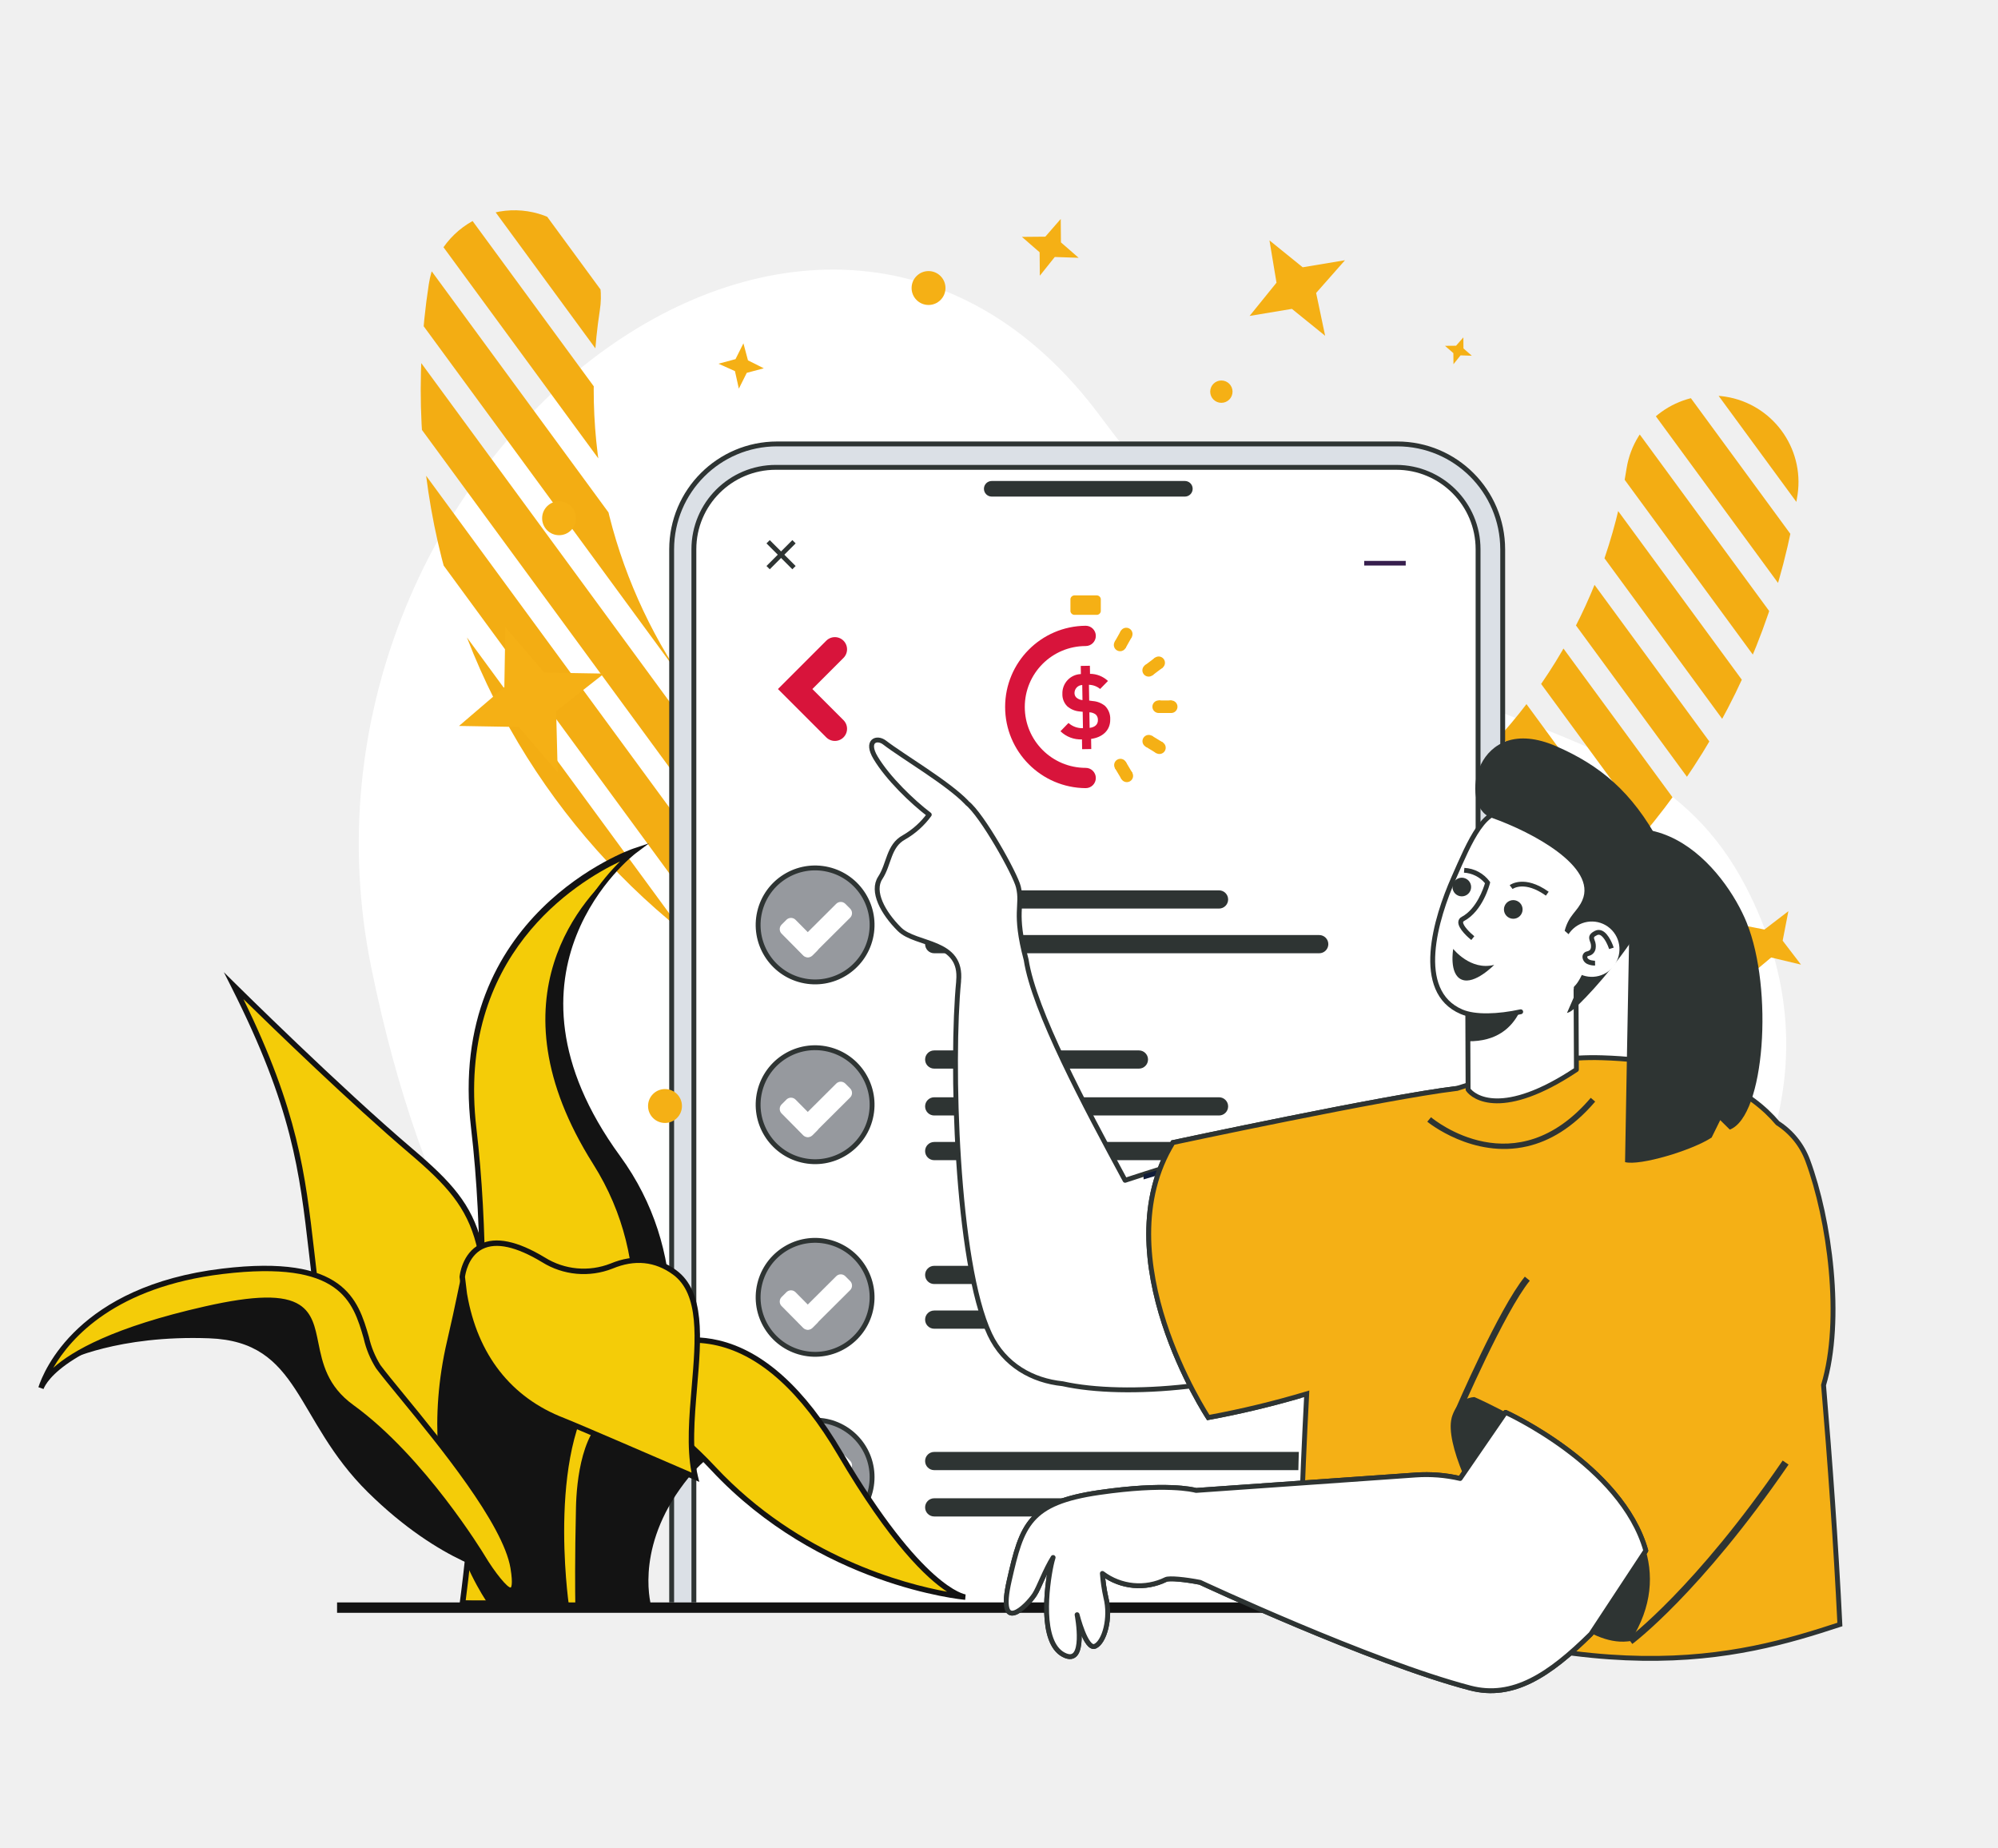
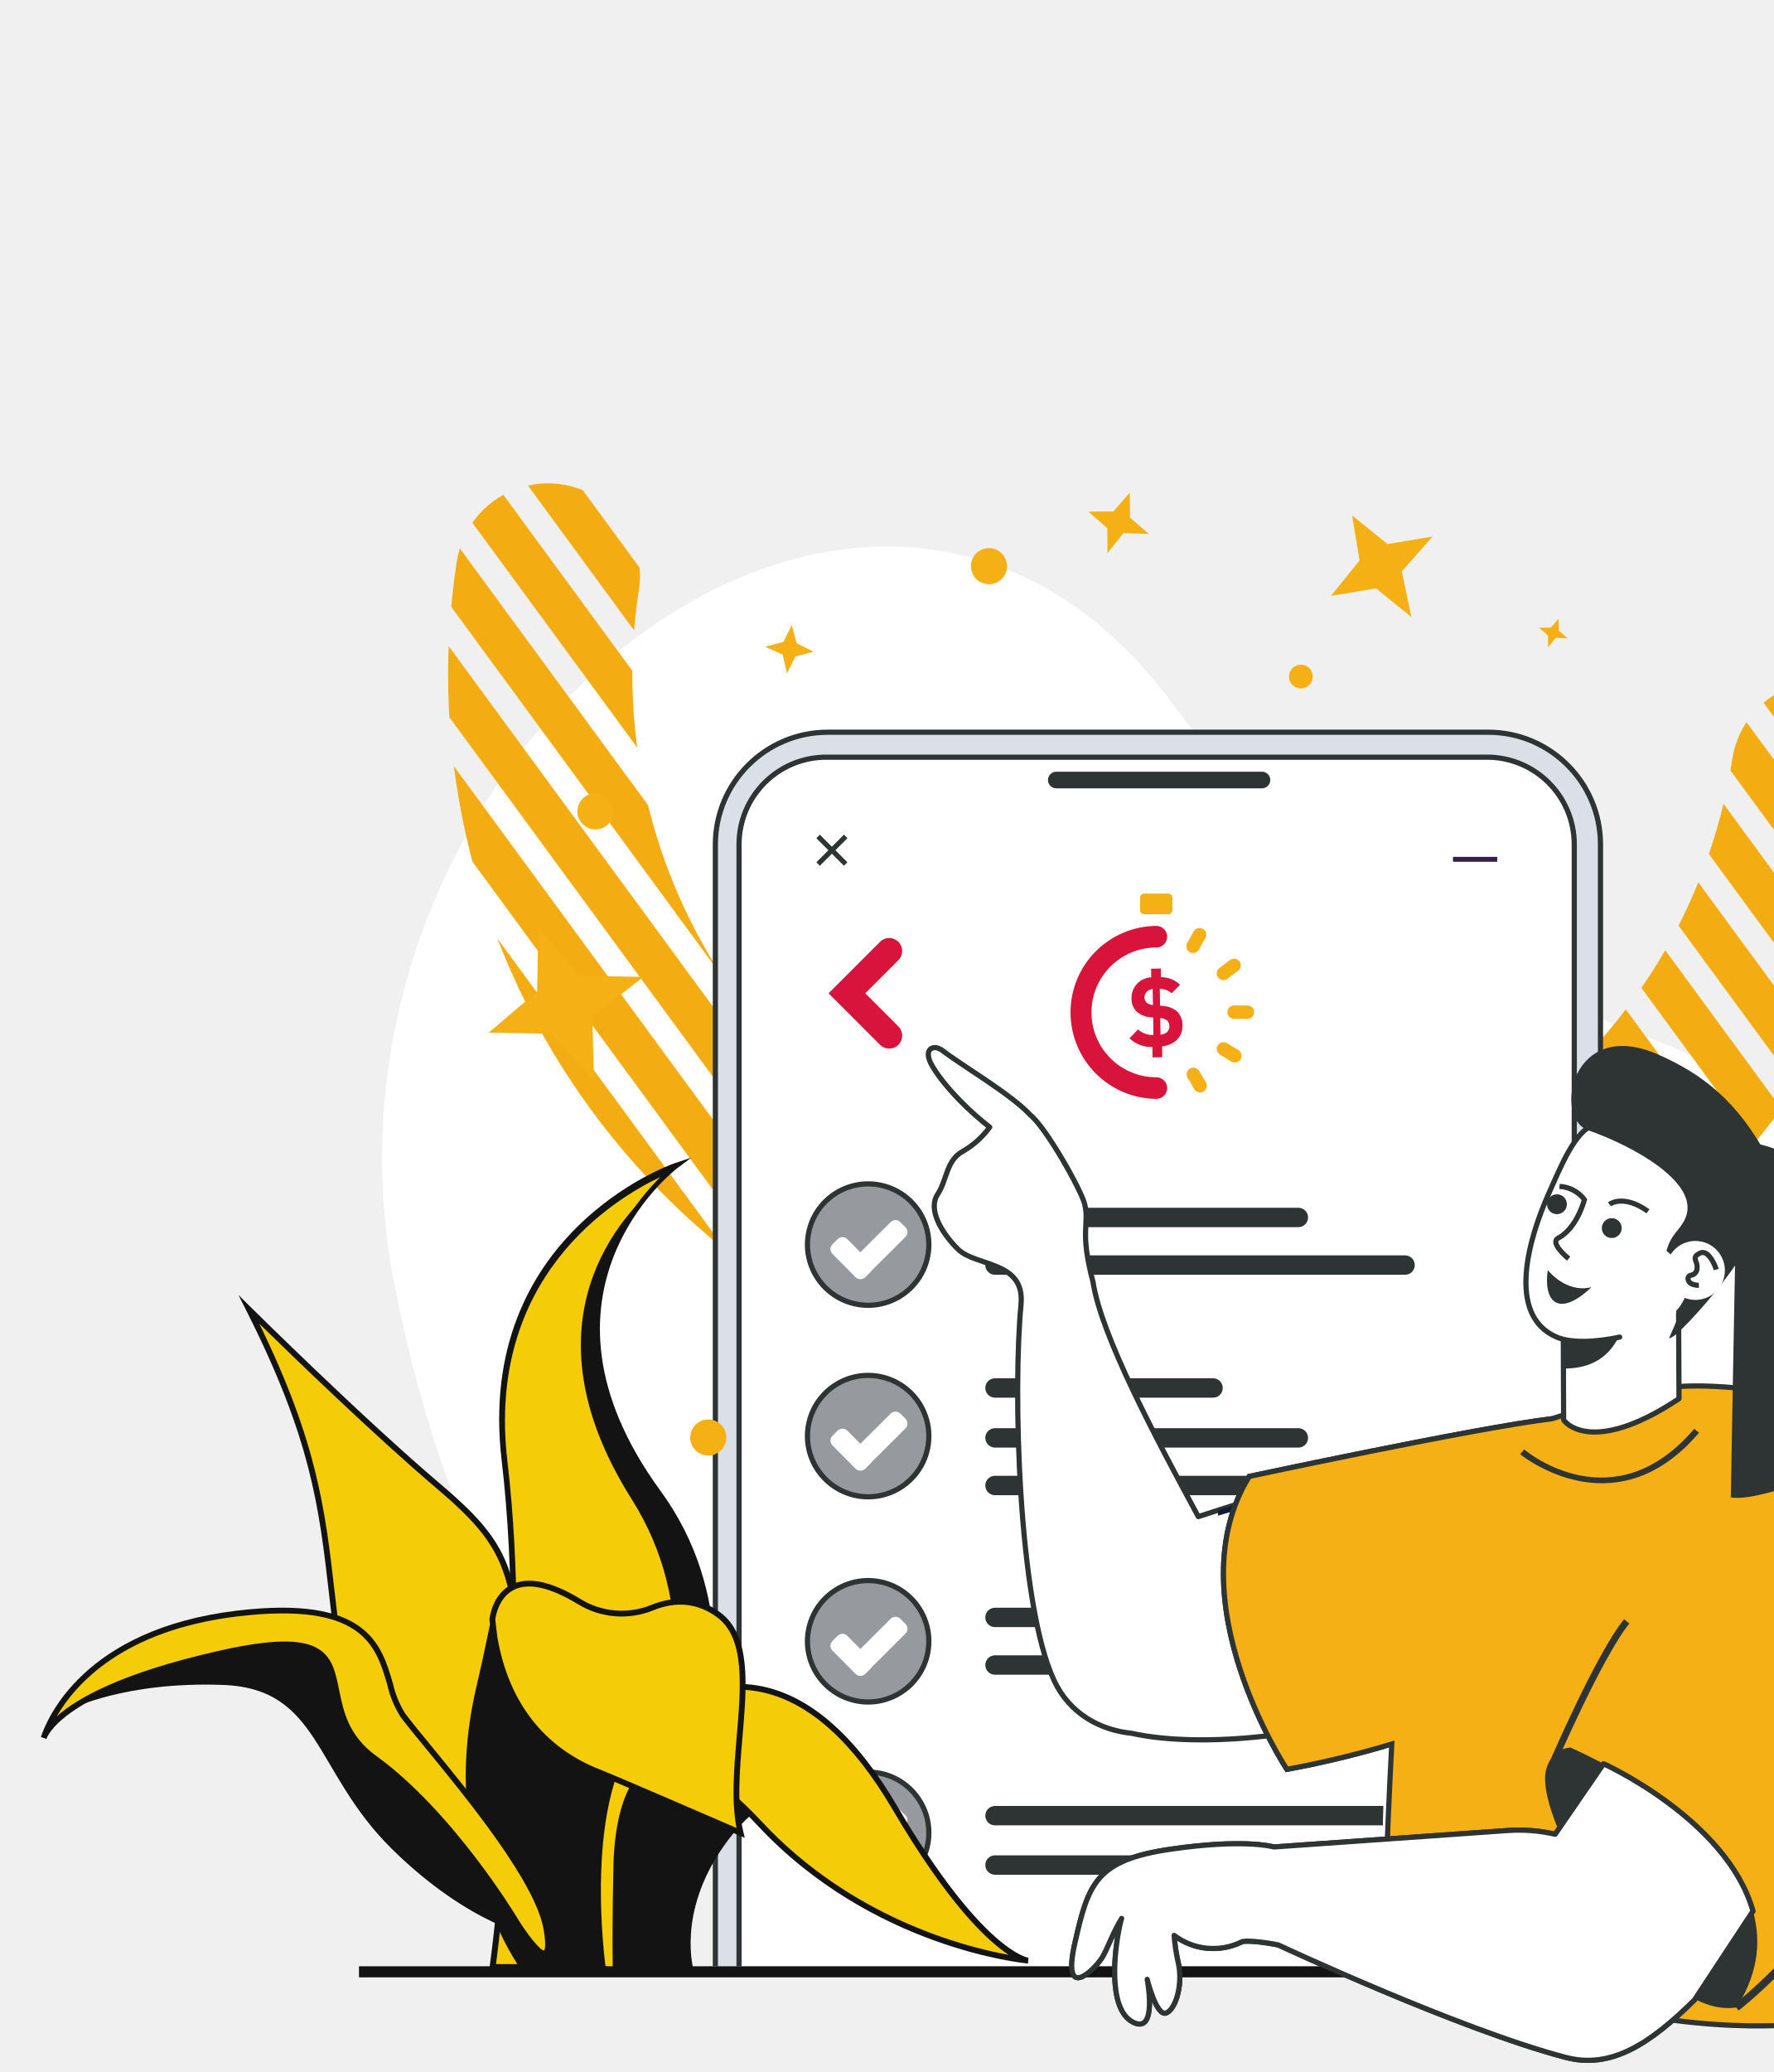
- <svg xmlns="http://www.w3.org/2000/svg" width="410.368" height="379.351" viewBox="0 0 410.368 379.351">
+ <svg xmlns="http://www.w3.org/2000/svg" width="410.368" height="479.351" style="transform:scale(1.2)" viewBox="0 0 410.368 379.351">
  <defs>
    <clipPath id="clip-path">
      <rect id="Rectángulo_423" data-name="Rectángulo 423" width="410.368" height="379.351" transform="translate(0 136)" fill="none" />
    </clipPath>
    <clipPath id="clip-path-2">
      <path id="Trazado_2116" data-name="Trazado 2116" d="M100.075,219.184C88.147,296.691,141.5,369.447,219.005,381.374S369.269,339.95,381.2,262.442a17.765,17.765,0,0,0-35.116-5.4,106.686,106.686,0,0,1-210.89-32.452,17.764,17.764,0,1,0-35.115-5.4" transform="translate(-98.407 -204.119)" fill="none" />
    </clipPath>
    <clipPath id="clip-path-3">
      <path id="Trazado_2145" data-name="Trazado 2145" d="M117.609,247.8,61.34,335.651l56.269,159.632h203.43V247.8Z" transform="translate(-61.34 -247.803)" fill="none" />
    </clipPath>
    <clipPath id="clip-path-4">
      <rect id="Rectángulo_432" data-name="Rectángulo 432" width="14.848" height="11.392" fill="none" />
    </clipPath>
    <clipPath id="clip-path-11">
      <rect id="Rectángulo_437" data-name="Rectángulo 437" width="410.368" height="353.351" transform="translate(0 149)" fill="none" />
    </clipPath>
  </defs>
  <g id="Grupo_709" data-name="Grupo 709" transform="translate(0 -136)">
    <g id="Grupo_534" data-name="Grupo 534">
      <g id="Grupo_533" data-name="Grupo 533" clip-path="url(#clip-path)">
        <path id="Trazado_2115" data-name="Trazado 2115" d="M368.745,344.537c-23.594-45.207-77.713-22.349-132.349-96.256C177.836,169.067,65.516,258.392,86.49,361.293c20.873,102.417,79.1,136.053,168.014,122.29,66.859-10.349,149.3-71.866,114.242-139.046" transform="translate(-10.229 -26.565)" fill="#fff" />
      </g>
    </g>
    <g id="Grupo_536" data-name="Grupo 536" transform="translate(86.412 179.237)">
      <g id="Grupo_535" data-name="Grupo 535" clip-path="url(#clip-path-2)">
        <line id="Línea_245" data-name="Línea 245" x1="207.405" y1="282.844" transform="translate(-83.579 -32.484)" fill="none" stroke="#f3ad13" stroke-miterlimit="10" stroke-width="8" />
        <line id="Línea_246" data-name="Línea 246" x1="207.405" y1="282.844" transform="translate(-73.195 -40.099)" fill="none" stroke="#f3ad13" stroke-miterlimit="10" stroke-width="8" />
        <line id="Línea_247" data-name="Línea 247" x1="207.405" y1="282.844" transform="translate(-62.811 -47.713)" fill="none" stroke="#f3ad13" stroke-miterlimit="10" stroke-width="8" />
        <line id="Línea_248" data-name="Línea 248" x1="207.405" y1="282.844" transform="translate(-52.427 -55.328)" fill="none" stroke="#f3ad13" stroke-miterlimit="10" stroke-width="8" />
        <line id="Línea_249" data-name="Línea 249" x1="207.405" y1="282.844" transform="translate(-42.043 -62.942)" fill="none" stroke="#f3ad13" stroke-miterlimit="10" stroke-width="8" />
        <line id="Línea_250" data-name="Línea 250" x1="207.405" y1="282.844" transform="translate(-31.659 -70.557)" fill="none" stroke="#f3ad13" stroke-miterlimit="10" stroke-width="8" />
        <line id="Línea_251" data-name="Línea 251" x1="207.405" y1="282.844" transform="translate(-21.274 -78.171)" fill="none" stroke="#f3ad13" stroke-miterlimit="10" stroke-width="8" />
        <line id="Línea_252" data-name="Línea 252" x1="207.405" y1="282.844" transform="translate(-10.89 -85.786)" fill="none" stroke="#f3ad13" stroke-miterlimit="10" stroke-width="8" />
        <line id="Línea_253" data-name="Línea 253" x1="207.405" y1="282.844" transform="translate(-0.506 -93.4)" fill="none" stroke="#f3ad13" stroke-miterlimit="10" stroke-width="8" />
        <line id="Línea_254" data-name="Línea 254" x1="207.405" y1="282.844" transform="translate(9.878 -101.015)" fill="none" stroke="#f3ad13" stroke-miterlimit="10" stroke-width="8" />
        <line id="Línea_255" data-name="Línea 255" x1="207.405" y1="282.844" transform="translate(20.262 -108.629)" fill="none" stroke="#f3ad13" stroke-miterlimit="10" stroke-width="8" />
        <line id="Línea_256" data-name="Línea 256" x1="207.405" y1="282.844" transform="translate(30.646 -116.244)" fill="none" stroke="#f3ad13" stroke-miterlimit="10" stroke-width="8" />
        <line id="Línea_257" data-name="Línea 257" x1="207.405" y1="282.844" transform="translate(41.03 -123.858)" fill="none" stroke="#f3ad13" stroke-miterlimit="10" stroke-width="8" />
        <line id="Línea_258" data-name="Línea 258" x1="207.405" y1="282.844" transform="translate(51.415 -131.473)" fill="none" stroke="#f3ad13" stroke-miterlimit="10" stroke-width="8" />
        <line id="Línea_259" data-name="Línea 259" x1="207.405" y1="282.844" transform="translate(61.799 -139.087)" fill="none" stroke="#f3ad13" stroke-miterlimit="10" stroke-width="8" />
        <line id="Línea_260" data-name="Línea 260" x1="207.405" y1="282.844" transform="translate(72.183 -146.702)" fill="none" stroke="#f3ad13" stroke-miterlimit="10" stroke-width="8" />
        <line id="Línea_261" data-name="Línea 261" x1="207.405" y1="282.844" transform="translate(82.567 -154.316)" fill="none" stroke="#f3ad13" stroke-miterlimit="10" stroke-width="8" />
        <line id="Línea_262" data-name="Línea 262" x1="207.405" y1="282.844" transform="translate(92.951 -161.931)" fill="none" stroke="#f3ad13" stroke-miterlimit="10" stroke-width="8" />
        <line id="Línea_263" data-name="Línea 263" x1="207.405" y1="282.844" transform="translate(103.335 -169.545)" fill="none" stroke="#f3ad13" stroke-miterlimit="10" stroke-width="8" />
        <line id="Línea_264" data-name="Línea 264" x1="207.405" y1="282.844" transform="translate(113.72 -177.16)" fill="none" stroke="#f3ad13" stroke-miterlimit="10" stroke-width="8" />
      </g>
    </g>
    <g id="Grupo_538" data-name="Grupo 538" transform="translate(53.863 217.596)">
      <g id="Grupo_537" data-name="Grupo 537" clip-path="url(#clip-path-3)">
        <path id="Trazado_2117" data-name="Trazado 2117" d="M327.788,280.337V564.808a21.667,21.667,0,0,1-21.639,21.639H249.242V586.4h-71.8a21.663,21.663,0,0,1-20.341-21.6V280.337A21.667,21.667,0,0,1,178.738,258.7H306.149a21.66,21.66,0,0,1,21.639,21.639" transform="translate(-73.013 -249.131)" fill="#dbe0e6" />
        <path id="Trazado_2118" data-name="Trazado 2118" d="M327.788,280.337V564.808a21.667,21.667,0,0,1-21.639,21.639H249.242V586.4h-71.8a21.663,21.663,0,0,1-20.341-21.6V280.337A21.667,21.667,0,0,1,178.738,258.7H306.149A21.66,21.66,0,0,1,327.788,280.337Z" transform="translate(-73.013 -249.131)" fill="none" stroke="#2e3433" stroke-miterlimit="10" stroke-width="1" />
        <path id="Trazado_2119" data-name="Trazado 2119" d="M323.364,281v284.48A16.827,16.827,0,0,1,306.532,582.3H179.123A16.824,16.824,0,0,1,162.3,565.479V281a16.823,16.823,0,0,1,16.823-16.823h127.41A16.826,16.826,0,0,1,323.364,281" transform="translate(-73.647 -249.799)" fill="#fff" />
        <path id="Trazado_2120" data-name="Trazado 2120" d="M323.364,281v284.48A16.827,16.827,0,0,1,306.532,582.3H179.123A16.824,16.824,0,0,1,162.3,565.479V281a16.823,16.823,0,0,1,16.823-16.823h127.41A16.826,16.826,0,0,1,323.364,281Z" transform="translate(-73.647 -249.799)" fill="none" stroke="#2e3433" stroke-miterlimit="10" stroke-width="1" />
        <path id="Trazado_2121" data-name="Trazado 2121" d="M271.412,267.368H231.747a1.6,1.6,0,0,0,0,3.205h39.666a1.6,1.6,0,1,0,0-3.205" transform="translate(-81.917 -250.188)" fill="#2e3433" />
        <rect id="Rectángulo_424" data-name="Rectángulo 424" width="7.517" height="0.952" transform="matrix(0.707, -0.708, 0.708, 0.707, 103.564, 34.641)" fill="#2e3433" />
        <rect id="Rectángulo_425" data-name="Rectángulo 425" width="0.952" height="7.517" transform="translate(103.563 29.997) rotate(-45)" fill="#2e3433" />
        <rect id="Rectángulo_426" data-name="Rectángulo 426" width="8.526" height="0.952" transform="translate(226.333 33.596)" fill="#361e4d" />
        <path id="Trazado_2122" data-name="Trazado 2122" d="M254.337,325.6l.033,2.082-1.877.03-.033-2.007a5.957,5.957,0,0,1-4.414-1.676l1.646-1.7a4.236,4.236,0,0,0,2.973,1.068l-.054-3.364-.6-.065a4.436,4.436,0,0,1-2.583-1.074,3.451,3.451,0,0,1-.99-2.568,3.938,3.938,0,0,1,3.8-4.039l-.027-1.674,1.877-.03.027,1.654a5.433,5.433,0,0,1,3.686,1.465l-1.61,1.644a3.712,3.712,0,0,0-2.3-.855l.053,3.234.708.1a4.508,4.508,0,0,1,2.545,1,3.665,3.665,0,0,1,1.068,2.772c.036,2.267-1.614,3.689-3.933,4.005m-1.815-11.07a1.648,1.648,0,0,0-1.59,1.661,1.277,1.277,0,0,0,.406.941,2.19,2.19,0,0,0,1.235.5Zm2.794,6.071a2.254,2.254,0,0,0-1.328-.462l.052,3.2c1.113-.148,1.718-.716,1.7-1.626a1.474,1.474,0,0,0-.427-1.109" transform="translate(-84.099 -255.455)" fill="#d8143b" />
        <path id="Trazado_2123" data-name="Trazado 2123" d="M256.614,297.4a.853.853,0,0,1-.941.719h-4.355a.853.853,0,0,1-.942-.719v-2.554a.853.853,0,0,1,.942-.719h4.355a.853.853,0,0,1,.941.719Z" transform="translate(-84.383 -253.45)" fill="#f5b015" />
        <path id="Trazado_2124" data-name="Trazado 2124" d="M251.628,330.409a12.509,12.509,0,0,1,0-25.018,2.083,2.083,0,1,0,0-4.166,16.675,16.675,0,0,0,0,33.349,2.083,2.083,0,1,0,0-4.166" transform="translate(-82.503 -254.315)" fill="#d8143b" />
        <rect id="Rectángulo_427" data-name="Rectángulo 427" width="2.676" height="2.577" transform="translate(184.092 62.249)" fill="#f5b015" />
        <path id="Trazado_2125" data-name="Trazado 2125" d="M269.546,319.98a1.289,1.289,0,1,0,1.288-1.287,1.288,1.288,0,0,0-1.288,1.287" transform="translate(-86.72 -256.444)" fill="#f5b015" />
        <path id="Trazado_2126" data-name="Trazado 2126" d="M272.48,319.98a1.289,1.289,0,1,0,1.288-1.287,1.288,1.288,0,0,0-1.288,1.287" transform="translate(-87.078 -256.444)" fill="#f5b015" />
        <rect id="Rectángulo_428" data-name="Rectángulo 428" width="2.676" height="2.577" transform="translate(181.265 55.046) rotate(-36.956)" fill="#f5b015" />
        <path id="Trazado_2127" data-name="Trazado 2127" d="M267.461,312.243a1.289,1.289,0,1,0,.255-1.8,1.288,1.288,0,0,0-.255,1.8" transform="translate(-86.434 -255.407)" fill="#f5b015" />
        <path id="Trazado_2128" data-name="Trazado 2128" d="M269.806,310.478a1.289,1.289,0,1,0,.255-1.8,1.288,1.288,0,0,0-.255,1.8" transform="translate(-86.72 -255.191)" fill="#f5b015" />
        <rect id="Rectángulo_429" data-name="Rectángulo 429" width="2.675" height="2.577" transform="translate(175.063 50.241) rotate(-60.616)" fill="#f5b015" />
        <path id="Trazado_2129" data-name="Trazado 2129" d="M261.184,306.66a1.288,1.288,0,1,0-.491-1.755,1.289,1.289,0,0,0,.491,1.755" transform="translate(-85.621 -254.684)" fill="#f5b015" />
        <path id="Trazado_2130" data-name="Trazado 2130" d="M262.623,304.1a1.288,1.288,0,1,0-.491-1.755,1.289,1.289,0,0,0,.491,1.755" transform="translate(-85.796 -254.372)" fill="#f5b015" />
        <rect id="Rectángulo_430" data-name="Rectángulo 430" width="2.578" height="2.676" transform="translate(181.384 71.705) rotate(-58.611)" fill="#f5b015" />
        <path id="Trazado_2131" data-name="Trazado 2131" d="M267.413,327.371a1.288,1.288,0,1,0,1.771-.428,1.288,1.288,0,0,0-1.771.428" transform="translate(-86.437 -257.427)" fill="#f5b015" />
        <path id="Trazado_2132" data-name="Trazado 2132" d="M269.918,328.9a1.288,1.288,0,1,0,1.771-.428,1.288,1.288,0,0,0-1.771.428" transform="translate(-86.742 -257.613)" fill="#f5b015" />
        <rect id="Rectángulo_431" data-name="Rectángulo 431" width="2.577" height="2.675" transform="matrix(0.86, -0.511, 0.511, 0.86, 175.14, 76.161)" fill="#f5b015" />
        <path id="Trazado_2133" data-name="Trazado 2133" d="M261.232,332.522a1.289,1.289,0,1,0,1.766.45,1.288,1.288,0,0,0-1.766-.45" transform="translate(-85.63 -258.108)" fill="#f5b015" />
        <path id="Trazado_2134" data-name="Trazado 2134" d="M262.731,335.044a1.289,1.289,0,1,0,1.766.45,1.288,1.288,0,0,0-1.766-.45" transform="translate(-85.813 -258.416)" fill="#f5b015" />
        <path id="Trazado_2135" data-name="Trazado 2135" d="M276.753,366.847h-58.5a1.869,1.869,0,1,1,0-3.739h58.5a1.869,1.869,0,1,1,0,3.739" transform="translate(-80.24 -261.859)" fill="#2e3433" />
        <path id="Trazado_2136" data-name="Trazado 2136" d="M260.3,404.279H218.254a1.869,1.869,0,1,1,0-3.739H260.3a1.869,1.869,0,0,1,0,3.739" transform="translate(-80.24 -266.421)" fill="#2e3433" />
        <path id="Trazado_2137" data-name="Trazado 2137" d="M297.33,377.3H218.254a1.87,1.87,0,1,1,0-3.74H297.33a1.87,1.87,0,0,1,0,3.74" transform="translate(-80.24 -263.133)" fill="#2e3433" />
        <path id="Trazado_2138" data-name="Trazado 2138" d="M260.3,509.02H218.254a1.869,1.869,0,1,1,0-3.739H260.3a1.869,1.869,0,1,1,0,3.739" transform="translate(-80.24 -279.189)" fill="#2e3433" />
        <path id="Trazado_2139" data-name="Trazado 2139" d="M297.33,498.182H218.254a1.87,1.87,0,1,1,0-3.74H297.33a1.87,1.87,0,0,1,0,3.74" transform="translate(-80.24 -277.868)" fill="#2e3433" />
        <path id="Trazado_2140" data-name="Trazado 2140" d="M276.753,415.24h-58.5a1.869,1.869,0,1,1,0-3.739h58.5a1.869,1.869,0,1,1,0,3.739" transform="translate(-80.24 -267.758)" fill="#2e3433" />
        <path id="Trazado_2141" data-name="Trazado 2141" d="M297.33,425.693H218.254a1.87,1.87,0,1,1,0-3.74H297.33a1.87,1.87,0,0,1,0,3.74" transform="translate(-80.24 -269.032)" fill="#2e3433" />
        <path id="Trazado_2142" data-name="Trazado 2142" d="M276.753,454.658h-58.5a1.869,1.869,0,1,1,0-3.739h58.5a1.869,1.869,0,1,1,0,3.739" transform="translate(-80.24 -272.563)" fill="#2e3433" />
        <path id="Trazado_2143" data-name="Trazado 2143" d="M297.33,465.111H218.254a1.87,1.87,0,1,1,0-3.74H297.33a1.87,1.87,0,0,1,0,3.74" transform="translate(-80.24 -273.837)" fill="#2e3433" />
        <path id="Trazado_2144" data-name="Trazado 2144" d="M200.733,369.567a11.7,11.7,0,1,1-11.7-11.7,11.7,11.7,0,0,1,11.7,11.7" transform="translate(-75.479 -261.219)" fill="#96999e" />
        <circle id="Elipse_35" data-name="Elipse 35" cx="11.702" cy="11.702" r="11.702" transform="translate(99.474 117.048) rotate(-76.717)" fill="none" stroke="#2e3433" stroke-linecap="round" stroke-linejoin="round" stroke-width="1" />
      </g>
    </g>
    <g id="Grupo_540" data-name="Grupo 540" transform="translate(160.148 321.22)">
      <g id="Grupo_539" data-name="Grupo 539" clip-path="url(#clip-path-4)">
        <path id="Trazado_2146" data-name="Trazado 2146" d="M190.086,374.434a1.32,1.32,0,0,1,0,1.834l-1.023,1.023a1.32,1.32,0,0,1-1.834,0l-4.478-4.517a1.319,1.319,0,0,1,0-1.833l1.023-1.022a1.319,1.319,0,0,1,1.833,0Z" transform="translate(-182.38 -366.267)" fill="#fff" />
        <path id="Trazado_2147" data-name="Trazado 2147" d="M194.486,366.183a1.32,1.32,0,0,1,1.834,0l1.023,1.023a1.321,1.321,0,0,1,0,1.834l-7.759,7.723a1.322,1.322,0,0,1-1.834,0l-1.022-1.023a1.32,1.32,0,0,1,0-1.834Z" transform="translate(-182.865 -365.812)" fill="#fff" />
      </g>
    </g>
    <g id="Grupo_542" data-name="Grupo 542" transform="translate(53.863 217.596)">
      <g id="Grupo_541" data-name="Grupo 541" clip-path="url(#clip-path-3)">
        <path id="Trazado_2148" data-name="Trazado 2148" d="M200.733,411.613a11.7,11.7,0,1,1-11.7-11.7,11.7,11.7,0,0,1,11.7,11.7" transform="translate(-75.479 -266.345)" fill="#96999e" />
        <circle id="Elipse_36" data-name="Elipse 36" cx="11.702" cy="11.702" r="11.702" transform="translate(99.474 153.969) rotate(-76.717)" fill="none" stroke="#2e3433" stroke-linecap="round" stroke-linejoin="round" stroke-width="1" />
      </g>
    </g>
    <g id="Grupo_544" data-name="Grupo 544" transform="translate(160.148 358.141)">
      <g id="Grupo_543" data-name="Grupo 543" clip-path="url(#clip-path-4)">
        <path id="Trazado_2150" data-name="Trazado 2150" d="M190.086,416.48a1.32,1.32,0,0,1,0,1.834l-1.023,1.023a1.32,1.32,0,0,1-1.834,0l-4.478-4.517a1.319,1.319,0,0,1,0-1.833l1.023-1.022a1.319,1.319,0,0,1,1.833,0Z" transform="translate(-182.38 -408.314)" fill="#fff" />
        <path id="Trazado_2151" data-name="Trazado 2151" d="M194.486,408.229a1.32,1.32,0,0,1,1.834,0l1.023,1.023a1.321,1.321,0,0,1,0,1.834l-7.759,7.723a1.322,1.322,0,0,1-1.834,0l-1.022-1.023a1.32,1.32,0,0,1,0-1.834Z" transform="translate(-182.865 -407.859)" fill="#fff" />
      </g>
    </g>
    <g id="Grupo_546" data-name="Grupo 546" transform="translate(53.863 217.596)">
      <g id="Grupo_545" data-name="Grupo 545" clip-path="url(#clip-path-3)">
        <path id="Trazado_2152" data-name="Trazado 2152" d="M200.733,456.662a11.7,11.7,0,1,1-11.7-11.7,11.7,11.7,0,0,1,11.7,11.7" transform="translate(-75.479 -271.836)" fill="#96999e" />
        <circle id="Elipse_37" data-name="Elipse 37" cx="11.702" cy="11.702" r="11.702" transform="translate(99.474 193.527) rotate(-76.717)" fill="none" stroke="#2e3433" stroke-linecap="round" stroke-linejoin="round" stroke-width="1" />
      </g>
    </g>
    <g id="Grupo_548" data-name="Grupo 548" transform="translate(160.148 397.698)">
      <g id="Grupo_547" data-name="Grupo 547" clip-path="url(#clip-path-4)">
        <path id="Trazado_2154" data-name="Trazado 2154" d="M190.086,461.53a1.32,1.32,0,0,1,0,1.834l-1.023,1.023a1.32,1.32,0,0,1-1.834,0l-4.478-4.517a1.319,1.319,0,0,1,0-1.833l1.023-1.022a1.319,1.319,0,0,1,1.833,0Z" transform="translate(-182.38 -453.362)" fill="#fff" />
        <path id="Trazado_2155" data-name="Trazado 2155" d="M194.486,453.279a1.321,1.321,0,0,1,1.834,0l1.023,1.023a1.321,1.321,0,0,1,0,1.834l-7.759,7.723a1.321,1.321,0,0,1-1.834,0l-1.022-1.023a1.32,1.32,0,0,1,0-1.834Z" transform="translate(-182.865 -452.907)" fill="#fff" />
      </g>
    </g>
    <g id="Grupo_550" data-name="Grupo 550" transform="translate(53.863 217.596)">
      <g id="Grupo_549" data-name="Grupo 549" clip-path="url(#clip-path-3)">
        <path id="Trazado_2156" data-name="Trazado 2156" d="M200.733,498.709a11.7,11.7,0,1,1-11.7-11.7,11.7,11.7,0,0,1,11.7,11.7" transform="translate(-75.479 -276.962)" fill="#96999e" />
        <circle id="Elipse_38" data-name="Elipse 38" cx="11.702" cy="11.702" r="11.702" transform="translate(101.85 210.045)" fill="none" stroke="#2e3433" stroke-linecap="round" stroke-linejoin="round" stroke-width="1" />
      </g>
    </g>
    <g id="Grupo_552" data-name="Grupo 552" transform="translate(160.148 434.62)">
      <g id="Grupo_551" data-name="Grupo 551" clip-path="url(#clip-path-4)">
        <path id="Trazado_2158" data-name="Trazado 2158" d="M190.086,503.576a1.32,1.32,0,0,1,0,1.834l-1.023,1.023a1.32,1.32,0,0,1-1.834,0l-4.478-4.517a1.319,1.319,0,0,1,0-1.833l1.023-1.022a1.319,1.319,0,0,1,1.833,0Z" transform="translate(-182.38 -495.409)" fill="#fff" />
        <path id="Trazado_2159" data-name="Trazado 2159" d="M194.486,495.325a1.32,1.32,0,0,1,1.834,0l1.023,1.023a1.321,1.321,0,0,1,0,1.834l-7.759,7.723a1.322,1.322,0,0,1-1.834,0l-1.022-1.023a1.32,1.32,0,0,1,0-1.834Z" transform="translate(-182.865 -494.954)" fill="#fff" />
      </g>
    </g>
    <g id="Grupo_554" data-name="Grupo 554">
      <g id="Grupo_553" data-name="Grupo 553" clip-path="url(#clip-path-11)">
        <path id="Trazado_2160" data-name="Trazado 2160" d="M133.768,275.6a3.481,3.481,0,1,1-3.482-3.481,3.482,3.482,0,0,1,3.482,3.481" transform="translate(-15.458 -33.171)" fill="#f5b015" />
        <path id="Trazado_2161" data-name="Trazado 2161" d="M105.893,477.476A3.481,3.481,0,1,1,102.411,474a3.482,3.482,0,0,1,3.482,3.481" transform="translate(-12.06 -57.78)" fill="#f5b015" />
        <path id="Trazado_2162" data-name="Trazado 2162" d="M158.542,413.059a3.481,3.481,0,1,1-3.481-3.481,3.481,3.481,0,0,1,3.481,3.481" transform="translate(-18.477 -49.927)" fill="#f5b015" />
        <path id="Trazado_2163" data-name="Trazado 2163" d="M220.184,221.758a3.48,3.48,0,1,1-3.481-3.481,3.481,3.481,0,0,1,3.481,3.481" transform="translate(-25.992 -26.608)" fill="#f5b015" />
        <path id="Trazado_2164" data-name="Trazado 2164" d="M408.287,409.9a3.48,3.48,0,1,1-3.481-3.481,3.481,3.481,0,0,1,3.481,3.481" transform="translate(-48.921 -49.542)" fill="#f5b015" />
        <path id="Trazado_2165" data-name="Trazado 2165" d="M287.656,246.159a2.293,2.293,0,1,1-2.293-2.293,2.293,2.293,0,0,1,2.293,2.293" transform="translate(-34.506 -29.727)" fill="#f5b015" />
        <path id="Trazado_2166" data-name="Trazado 2166" d="M127.635,331.361l-7.978-9.309-12.293-.209,9.31-7.978.208-12.293,7.978,9.31,12.293.209-9.836,7.723Z" transform="translate(-13.088 -36.761)" fill="#f5b015" />
        <path id="Trazado_2167" data-name="Trazado 2167" d="M307.8,230.688l-6.826-5.523-8.687,1.446,5.523-6.826-1.446-8.686,6.826,5.523,8.686-1.446-5.927,6.716Z" transform="translate(-35.63 -25.733)" fill="#f5b015" />
        <path id="Trazado_2168" data-name="Trazado 2168" d="M242.708,217.741l-.044-4.807-3.635-3.166,4.807-.044L247,206.09l.043,4.807,3.635,3.166-4.9-.166Z" transform="translate(-29.137 -25.122)" fill="#f5b015" />
        <path id="Trazado_2169" data-name="Trazado 2169" d="M339.728,239.29l-.02-2.271-1.718-1.5,2.27-.02,1.5-1.718.02,2.272,1.717,1.5-2.316-.079Z" transform="translate(-41.201 -28.498)" fill="#f5b015" />
        <path id="Trazado_2170" data-name="Trazado 2170" d="M408.4,381.542l1.175-6.059-3.764-4.913,6.059,1.175,4.913-3.764-1.175,6.058,3.764,4.914-6.124-1.463Z" transform="translate(-49.468 -44.857)" fill="#f5b015" />
        <path id="Trazado_2171" data-name="Trazado 2171" d="M168.051,239.357l3.5-.936,1.625-3.248.936,3.5,3.248,1.625-3.5.937-1.625,3.247-.8-3.606Z" transform="translate(-20.485 -28.667)" fill="#f5b015" />
        <path id="Trazado_2172" data-name="Trazado 2172" d="M194.147,323.049l-8.158-8.158,8.158-8.159" transform="translate(-22.672 -37.39)" fill="none" stroke="#d8143b" stroke-linecap="round" stroke-miterlimit="10" stroke-width="5" />
        <path id="Trazado_2173" data-name="Trazado 2173" d="M280.427,410.8s-13.894,4.071-24.493,7.567c-8.277-15.314-18.723-34.883-20.32-45.292-2.619-9.88-.646-11-1.593-14.951-.636-2.651-7.454-14.84-10.551-17.24a.585.585,0,0,0-.086-.116c-3.865-4.028-13.146-9.447-16.831-12.284-1.621-1.25-3.947-.375-1.866,3.108,2.511,4.2,7.531,9.033,11.027,11.686a16.758,16.758,0,0,1-5.191,4.657c-3.215,1.742-3.032,5.52-4.868,8.305s.511,7.164,3.929,10.564,12.994,2.211,12.152,10.651l.013,0c-1.592,16.224-.563,57.834,6.406,72.576,2.977,6.3,8.756,9.476,14.947,10.11,12.982,2.89,36.9.916,55.543-7.072,20.267-8.683,8.035-48.191-18.218-42.266" transform="translate(-24.851 -39.976)" fill="#fff" />
        <path id="Trazado_2174" data-name="Trazado 2174" d="M280.427,410.8s-13.894,4.071-24.493,7.567c-8.277-15.314-18.723-34.883-20.32-45.292-2.619-9.88-.646-11-1.593-14.951-.636-2.651-7.454-14.84-10.551-17.24a.585.585,0,0,0-.086-.116c-3.865-4.028-13.146-9.447-16.831-12.284-1.621-1.25-3.947-.375-1.866,3.108,2.511,4.2,7.531,9.033,11.027,11.686a16.758,16.758,0,0,1-5.191,4.657c-3.215,1.742-3.032,5.52-4.868,8.305s.511,7.164,3.929,10.564,12.994,2.211,12.152,10.651l.013,0c-1.592,16.224-.563,57.834,6.406,72.576,2.977,6.3,8.756,9.476,14.947,10.11,12.982,2.89,36.9.916,55.543-7.072C318.912,444.384,306.68,404.875,280.427,410.8Z" transform="translate(-24.851 -39.976)" fill="none" stroke="#2e3433" stroke-linecap="round" stroke-linejoin="round" stroke-width="1" />
        <path id="Trazado_2175" data-name="Trazado 2175" d="M267.483,429.713l20.923-6.123-.3-1.027-20.629,6.107Z" transform="translate(-32.605 -51.51)" fill="#101c3a" />
        <path id="Trazado_2176" data-name="Trazado 2176" d="M358.813,421.94c3.145,6.438,4.464,15.15-8.53,26.755s-44.012,23.718-69.366,28.289c0,0-21.731-32.907-7.258-56.469,0,0,43.761-9.361,58.132-11.09s23.554,5.413,27.022,12.515" transform="translate(-32.753 -49.877)" fill="#f5b015" />
        <path id="Trazado_2177" data-name="Trazado 2177" d="M358.813,421.94c3.145,6.438,4.464,15.15-8.53,26.755s-44.012,23.718-69.366,28.289c0,0-21.731-32.907-7.258-56.469,0,0,43.761-9.361,58.132-11.09S355.345,414.839,358.813,421.94Z" transform="translate(-32.753 -49.877)" fill="none" stroke="#2e3433" stroke-miterlimit="10" stroke-width="1" />
        <path id="Trazado_2178" data-name="Trazado 2178" d="M304.668,519.43c-.005-.4-.526-39.646,2.357-58.059l-1.156-.182c-2.9,18.511-2.375,57.862-2.371,58.258Z" transform="translate(-36.991 -56.218)" fill="#fff" />
        <path id="Trazado_2179" data-name="Trazado 2179" d="M407.291,469.482c4.038-13.456,1.233-34.05-3.255-46.141a15.535,15.535,0,0,0-6.182-7.67c-5.143-6.074-15.372-12.785-36.063-13.419-13.695-.42-23.018,4.219-28.361,5.847-.465.141-.943.3-1.428.459-.071.008-.141.013-.212.022-14.371,1.728-58.132,11.089-58.132,11.089-14.474,23.562,7.258,56.47,7.258,56.47a191.954,191.954,0,0,0,20.221-4.871c-1.031,19.472-1.5,37.149-1.5,37.149,60.78,25.252,89.92,17.14,111.008,10.226-.8-16.365-2.043-33.732-3.358-49.161" transform="translate(-32.753 -49.031)" fill="#f5b015" />
        <path id="Trazado_2180" data-name="Trazado 2180" d="M407.291,469.482c4.038-13.456,1.233-34.05-3.255-46.141a15.535,15.535,0,0,0-6.182-7.67c-5.143-6.074-15.372-12.785-36.063-13.419-13.695-.42-23.018,4.219-28.361,5.847-.465.141-.943.3-1.428.459-.071.008-.141.013-.212.022-14.371,1.728-58.132,11.089-58.132,11.089-14.474,23.562,7.258,56.47,7.258,56.47a191.954,191.954,0,0,0,20.221-4.871c-1.031,19.472-1.5,37.149-1.5,37.149,60.78,25.252,89.92,17.14,111.008,10.226C409.85,502.278,408.605,484.911,407.291,469.482Z" transform="translate(-32.753 -49.031)" fill="none" stroke="#2e3433" stroke-miterlimit="10" stroke-width="1" />
        <path id="Trazado_2181" data-name="Trazado 2181" d="M340.145,481.255l1.211.519c.09-.21,9.115-21.132,14.311-27.491l-1.02-.833c-5.312,6.5-14.129,26.938-14.5,27.805" transform="translate(-41.463 -55.275)" fill="#2e3433" />
        <path id="Trazado_2182" data-name="Trazado 2182" d="M344.185,481.609a4.805,4.805,0,0,0-3.885,2.427,7.606,7.606,0,0,0-.75,1.717,1.347,1.347,0,0,0-.053.231c-2.428,9.833,20.331,47.36,36.065,45.815.217-.018.433-.036.624-.07l.016-.01a.119.119,0,0,0,.068,0c.019-.037.037-.061.056-.1,17.715-28.267-30.362-49.234-32.142-50.01" transform="translate(-41.363 -58.708)" fill="#2e3433" />
        <path id="Trazado_2183" data-name="Trazado 2183" d="M366.721,513.585c-4.964-17.612-28.8-28.391-28.8-28.391l-9.332,13.579a30.768,30.768,0,0,0-9.131-.723l-45.1,3.171c-.6-.164-6.252-1.553-19.893.427-14.468,2.1-15.893,6.653-18.482,18.064s3.585,5.348,5.184,2.909c.934-1.427,2.174-5.022,3.823-7.629-.14.465-.27.957-.385,1.487-.983,4.557-2.365,15.9,2.51,18.478s2.8-8.212,2.8-8.212,1.808,7.29,3.694,6.468,3.309-5.756,2.208-10.061a33.867,33.867,0,0,1-.71-4.887,12.477,12.477,0,0,0,13.047,1.246c.686-.326,3.9-.025,7.023.589,0,0,35.015,16.34,55.464,21.691,8.77,2.3,16.284-2.66,24.8-11.082Z" transform="translate(-28.69 -59.145)" fill="#fff" />
        <path id="Trazado_2184" data-name="Trazado 2184" d="M366.721,513.585c-4.964-17.612-28.8-28.391-28.8-28.391l-9.332,13.579a30.768,30.768,0,0,0-9.131-.723l-45.1,3.171c-.6-.164-6.252-1.553-19.893.427-14.468,2.1-15.893,6.653-18.482,18.064s3.585,5.348,5.184,2.909c.934-1.427,2.174-5.022,3.823-7.629-.14.465-.27.957-.385,1.487-.983,4.557-2.365,15.9,2.51,18.478s2.8-8.212,2.8-8.212,1.808,7.29,3.694,6.468,3.309-5.756,2.208-10.061a33.867,33.867,0,0,1-.71-4.887,12.477,12.477,0,0,0,13.047,1.246c.686-.326,3.9-.025,7.023.589,0,0,35.015,16.34,55.464,21.691,8.77,2.3,16.284-2.66,24.8-11.082Z" transform="translate(-28.69 -59.145)" fill="none" stroke="#2e3433" stroke-linecap="round" stroke-linejoin="round" stroke-width="1" />
        <path id="Trazado_2185" data-name="Trazado 2185" d="M381.681,534.129l-.87-1.18c.137-.1,13.78-10.3,31.752-36.49l1.209.828c-18.133,26.425-31.955,36.741-32.091,36.841" transform="translate(-46.421 -60.518)" fill="#2e3433" />
        <path id="Trazado_2186" data-name="Trazado 2186" d="M378.557,369.97c.7-10.957-18.207-11.6-18.207-11.6,22.055-22.112,38.087-.875,42.319,9.591,5.535,13.681,3.734,39.753-3.455,42.52l-1.973-1.945-1.767,3.581c-4.06,2.659-14.76,5.844-17.779,5.042,0,0,.818-46.509.861-47.185" transform="translate(-43.926 -42.504)" fill="#2e3433" />
        <path id="Trazado_2187" data-name="Trazado 2187" d="M343.3,386.509l.077,19.312c1.118,1.627,7.149,5.968,22.249-4.089l-.112-23.687a200.721,200.721,0,0,1-22.214,8.464" transform="translate(-41.848 -46.083)" fill="#fff" />
        <path id="Trazado_2188" data-name="Trazado 2188" d="M343.3,386.509l.077,19.312c1.118,1.627,7.149,5.968,22.249-4.089l-.112-23.687A200.721,200.721,0,0,1,343.3,386.509Z" transform="translate(-41.848 -46.083)" fill="none" stroke="#2e3433" stroke-linecap="round" stroke-linejoin="round" stroke-width="1" />
        <path id="Trazado_2189" data-name="Trazado 2189" d="M343.329,387.848l.046,8.937c11.795.178,12.03-11.626,12.009-11.609a16.858,16.858,0,0,1-12.055,2.672" transform="translate(-41.851 -46.953)" fill="#2e3433" />
        <path id="Trazado_2190" data-name="Trazado 2190" d="M364.577,380.906c1.6-1.467,3.38-6.43,3.663-9.08.873-8.31,1.907-15.741-2.892-20.215-2.026-1.879-12.012-5.546-14.257-6.524-5.144-2.24-8.382,5.81-11.651,13.19-3.668,8.28-8.258,23.31,1.6,27.521,2.786,1.191,7.532,1,12.146,0" transform="translate(-40.85 -42.019)" fill="#fff" />
        <path id="Trazado_2191" data-name="Trazado 2191" d="M364.577,380.906c1.6-1.467,3.38-6.43,3.663-9.08.873-8.31,1.907-15.741-2.892-20.215-2.026-1.879-12.012-5.546-14.257-6.524-5.144-2.24-8.382,5.81-11.651,13.19-3.668,8.28-8.258,23.31,1.6,27.521,2.786,1.191,7.532,1,12.146,0" transform="translate(-40.85 -42.019)" fill="none" stroke="#2e3433" stroke-linecap="round" stroke-linejoin="round" stroke-width="1" />
        <path id="Trazado_2192" data-name="Trazado 2192" d="M343.77,372.659l.616-.769c-.965-.775-2.363-2.229-2.3-2.89.005-.048.013-.14.195-.236,3.851-2.056,5.258-7.511,5.317-7.743l.052-.205-.113-.177a6.889,6.889,0,0,0-5.191-2.786l-.085.983A6.079,6.079,0,0,1,346.578,361c-.3,1.008-1.705,5.266-4.765,6.9a1.25,1.25,0,0,0-.71,1.015c-.134,1.428,2.2,3.375,2.667,3.75" transform="translate(-41.579 -43.622)" fill="#2e3433" />
        <path id="Trazado_2193" data-name="Trazado 2193" d="M361.7,329.185c9,3.918,15.527,9.318,21.182,19.751,5.681,10.487-15.548,32.893-18.058,34.584a2.94,2.94,0,0,1-.92.442l5.2-11.93-5.675-4.953c.89-3.335,2.587-3.874,3.639-6.289,2.96-6.8-10.056-13.912-18.74-16.955-6.794-2.381-3.242-21.888,13.377-14.649" transform="translate(-42.064 -39.932)" fill="#2e3433" />
        <path id="Trazado_2194" data-name="Trazado 2194" d="M367.271,372.327a5.681,5.681,0,1,0,8.017-.52,5.68,5.68,0,0,0-8.017.52" transform="translate(-44.598 -45.151)" fill="#fff" />
        <path id="Trazado_2195" data-name="Trazado 2195" d="M371.23,379.4a3.692,3.692,0,0,0,1.512.272l-.028-.985c-.014,0-1.473,0-1.584-.723a.354.354,0,0,1,0-.155,1.873,1.873,0,0,1,.3-.115,1.818,1.818,0,0,0,1.414-1.514,3.111,3.111,0,0,0-.214-1.723c-.2-.567-.235-.655.513-1.026a.685.685,0,0,1,.606-.025c.913.407,1.667,2.256,1.87,2.886l.939-.3c-.094-.291-.952-2.85-2.406-3.484l-.018-.007a1.664,1.664,0,0,0-1.429.048c-1.419.7-1.293,1.431-1,2.242a2.189,2.189,0,0,1,.174,1.21c-.1.538-.362.627-.758.759a1.138,1.138,0,0,0-.957,1.355,1.671,1.671,0,0,0,1.076,1.286" transform="translate(-45.119 -45.39)" fill="#2e3433" />
        <path id="Trazado_2196" data-name="Trazado 2196" d="M339.889,376.8s3.544,4.535,8.415,3.279c0,0-4,4.136-6.667,3.026s-1.748-6.3-1.748-6.3" transform="translate(-41.414 -45.932)" fill="#2e3433" />
        <path id="Trazado_2197" data-name="Trazado 2197" d="M353.713,362.58c.1-.073,2.484-1.747,6.839,1.364l.573-.8c-4.991-3.563-7.885-1.439-8.006-1.348Z" transform="translate(-43.045 -44.015)" fill="#2e3433" />
        <path id="Trazado_2198" data-name="Trazado 2198" d="M355.447,368.07a1.916,1.916,0,1,1-.991-2.521,1.915,1.915,0,0,1,.991,2.521" transform="translate(-42.881 -44.541)" fill="#2e3433" />
        <path id="Trazado_2199" data-name="Trazado 2199" d="M343.409,362.828a1.916,1.916,0,1,1-.991-2.521,1.916,1.916,0,0,1,.991,2.521" transform="translate(-41.414 -43.902)" fill="#2e3433" />
        <path id="Trazado_2200" data-name="Trazado 2200" d="M354.4,421.584c4.485-1.047,9.282-3.727,13.928-9.181l-.907-.774c-15.451,18.136-32.106,4.573-32.811,3.986l-.764.915c.128.108,9.375,7.66,20.555,5.054" transform="translate(-40.696 -50.177)" fill="#2e3433" />
        <path id="Trazado_2201" data-name="Trazado 2201" d="M143.39,354.6s-38.087,12.795-32.9,56.7-2.28,97.412-2.28,97.412h21.711s38.673-52.139,10.175-91.2,3.3-62.912,3.3-62.912" transform="translate(-13.19 -43.225)" fill="#f4cc08" />
        <path id="Trazado_2202" data-name="Trazado 2202" d="M107.564,507.775c.075-.535,7.393-53.939,2.279-97.271-5.176-43.851,32.9-57.169,33.281-57.3l3.285-1.1-2.773,2.08c-.313.234-31.031,23.956-3.181,62.136,28.411,38.946-9.789,91.342-10.178,91.866l-.168.226H107.475Zm31.988-90.516c-23.546-32.28-6.063-54.538.9-61.429-8.838,4.179-33.7,19.232-29.5,54.827,4.829,40.911-1.384,90.735-2.2,96.919h20.788c2.7-3.775,37-53.321,10.009-90.317" transform="translate(-13.101 -42.921)" fill="#131313" />
        <path id="Trazado_2203" data-name="Trazado 2203" d="M140.373,357.713c-6.931,5.722-27.092,26.511-5.366,60.925,25.814,40.89-16.269,90.319-16.269,90.319l-10.422-.7c-.068.532-.112.84-.112.84h21.711s38.673-52.139,10.175-91.2c-22.868-31.354-6.914-52.89.283-60.176" transform="translate(-13.19 -43.605)" fill="#131313" />
        <path id="Trazado_2204" data-name="Trazado 2204" d="M105.868,476.172c2.033-38.967.461-43.836-14.687-56.7s-36.493-34.023-36.493-34.023C69.229,414.236,68.937,427.32,71.671,448.5c2.124,16.429,26.8,49.222,37.77,63.108-2.43-5.63-4.586-16.089-3.573-35.434" transform="translate(-6.666 -46.986)" fill="#f4cc08" />
        <path id="Trazado_2205" data-name="Trazado 2205" d="M108.718,511.562c-10.675-13.517-35.735-46.754-37.886-63.381-.378-2.935-.7-5.716-1.009-8.4-1.919-16.624-3.434-29.755-15.917-54.469l-1.548-3.067L54.8,384.66c.213.212,21.5,21.287,36.462,33.994,15.506,13.172,16.9,18.515,14.881,57.157-1.043,19.9,1.343,30.119,3.527,35.184Zm-3.692-35.809c1.99-38.142.636-43.4-14.49-56.249-12.041-10.227-28.163-25.855-34.155-31.72C67.6,410.777,69.079,423.6,70.932,439.65c.311,2.683.631,5.457,1.01,8.386,1.98,15.322,23.988,45.294,35.486,60.071-2.324-7.55-3.131-18.406-2.4-32.354" transform="translate(-6.382 -46.595)" fill="#131313" />
        <path id="Trazado_2206" data-name="Trazado 2206" d="M104.3,466.69c-7.561,32.37,8.517,54.125,8.517,54.125h15.851c-.054-11.157.745-21.857,6-32.679a11.967,11.967,0,0,1,.966-1.607c-2.234-1.045-4.72-2.1-7.488-3.166-29.271-11.245-16.284-49.045-23.845-16.672" transform="translate(-12.468 -55.326)" fill="#131313" />
        <path id="Trazado_2207" data-name="Trazado 2207" d="M143.15,480.86c-15.433,9.329-8.169,43.774-8.169,43.774l15.086-.242s-3.5-11.129,5.813-24.274,16.435-8.913,16.435-8.913-13.732-19.674-29.164-10.346" transform="translate(-16.246 -58.311)" fill="#131313" />
        <path id="Trazado_2208" data-name="Trazado 2208" d="M57.672,454.622c-27.017,0-42.126,16.281-42.126,16.281s10.516-5.345,29.33-4.65,17.447,16.673,32.569,31.6,27.722,17.059,27.722,17.059-20.028-28.964-34.7-48.656c-2.583-3.468-.068-11.63-12.795-11.63" transform="translate(-1.895 -55.418)" fill="#131313" />
        <path id="Trazado_2209" data-name="Trazado 2209" d="M23.118,478.783a2.281,2.281,0,0,0-.136.449s.042-.162.136-.449" transform="translate(-2.801 -58.363)" fill="#faf9fc" />
        <path id="Trazado_2210" data-name="Trazado 2210" d="M78.851,471.692c-5.042-6.786.192-23.456-31.987-19.58-29.393,3.541-36.3,20.98-37.279,23.976.742-1.933,5.446-9.811,33.789-16.22,32.567-7.367,15.315,9.5,30.049,20.16s26.751,30.629,26.751,30.629,8.335,13.957,6.4,2.324-22.68-34.507-27.719-41.289" transform="translate(-1.169 -55.042)" fill="#f4cc08" />
        <path id="Trazado_2211" data-name="Trazado 2211" d="M99.623,510.867c-.12-.2-12.129-19.99-26.6-30.464-5.744-4.157-6.791-9.305-7.634-13.442-.645-3.167-1.155-5.669-3.378-7.1-2.913-1.884-8.82-1.732-18.587.477-28.45,6.435-32.806,14.354-33.391,15.877l-1.051-.373c1.122-3.443,8.222-20.8,37.742-24.356,25.16-3.031,27.922,6.422,30.138,14.019a18.616,18.616,0,0,0,2.364,5.782c1.038,1.4,2.8,3.548,4.844,6.04,8.01,9.772,21.417,26.128,22.977,35.49.549,3.286.356,4.845-.642,5.211a.978.978,0,0,1-.349.061c-1.836,0-4.779-4.447-6.432-7.216m-21.294-38.92a19.327,19.327,0,0,1-2.539-6.134c-2.208-7.567-4.71-16.141-28.933-13.225-21.96,2.646-31.19,13.006-34.825,19.273,3.88-3.483,12.415-8.38,31.146-12.616,10.218-2.312,16.211-2.414,19.439-.327,2.617,1.691,3.2,4.531,3.865,7.82.846,4.152,1.8,8.858,7.193,12.759,14.655,10.607,26.782,30.593,26.9,30.794,2.206,3.693,4.8,6.818,5.433,6.687.005,0,.526-.428-.068-3.984-1.512-9.067-14.8-25.28-22.739-34.965-2.136-2.6-3.822-4.664-4.877-6.083" transform="translate(-1.095 -54.964)" fill="#131313" />
        <path id="Trazado_2212" data-name="Trazado 2212" d="M188.535,491.544c-16.95-28.853-34.568-25.562-45.887-18.117-16.057,10.566-10.375,49.189-10.375,49.189l2.466.593s-.18-7.566.125-20.616,5.244-31.911,27.664-7.919,51.761,26.4,51.761,26.4-8.8-.673-25.753-29.528" transform="translate(-16.005 -57.082)" fill="#f4cc08" />
        <path id="Trazado_2213" data-name="Trazado 2213" d="M214.152,521.549c-.637-.056-29.937-2.841-52.114-26.573-8.41-9-14.987-12.676-19.56-10.939-6.105,2.326-7.026,13.7-7.138,18.489-.3,12.884-.126,20.514-.125,20.59l.018.725-3.539-.85-.054-.373c-.234-1.591-5.549-39.1,10.62-49.737,7.14-4.7,14.29-6.256,21.254-4.633,9.186,2.14,17.739,9.856,25.42,22.934,16.45,28,25.205,29.242,25.315,29.254h0l-.088,1.113h-.011m-71.279-47.734c-14.744,9.7-10.7,44.282-10.18,48.268l1.393.335c-.035-2.193-.112-9.265.138-19.917.117-5.01,1.119-16.939,7.857-19.507,5.036-1.915,12.023,1.856,20.772,11.22,17.289,18.5,38.96,24.1,47.595,25.665-4.132-2.7-11.673-9.743-22.476-28.132-7.522-12.8-15.837-20.344-24.712-22.412a22.416,22.416,0,0,0-6.808-.526,28.672,28.672,0,0,0-13.58,5.005" transform="translate(-15.922 -57.003)" fill="#131313" />
        <path id="Trazado_2214" data-name="Trazado 2214" d="M151.74,451.626c-4.628-3.4-9.327-2.815-12.957-1.3a15.507,15.507,0,0,1-13.982-1.279c-15.492-9.376-16.679,3.512-16.679,3.512l.419,3.49a.171.171,0,0,1,.023.115c1.117,6.466,4.747,19.914,20.286,25.893,2.767,1.069,27.146,11.63,27.146,11.63-3.3-13.376,5.235-35.079-4.256-42.059" transform="translate(-13.18 -54.321)" fill="#f4cc08" />
        <path id="Trazado_2215" data-name="Trazado 2215" d="M155.7,494.12c-.243-.105-24.4-10.57-27.125-11.622-11.257-4.332-18.387-13.411-20.624-26.257l-.464-3.755.005-.059c.018-.195.482-4.792,4.21-6.672,3.185-1.61,7.664-.688,13.313,2.733a15.041,15.041,0,0,0,13.48,1.241c4.857-2.022,9.525-1.55,13.5,1.368v0c5.957,4.38,5.145,13.928,4.285,24.038-.548,6.436-1.113,13.09.182,18.336l.27,1.095ZM151.332,452c-3.7-2.713-7.873-3.131-12.412-1.237a16.163,16.163,0,0,1-14.486-1.317c-5.3-3.2-9.409-4.11-12.226-2.7-2.978,1.5-3.54,5.237-3.6,5.73l.4,3.331a.4.4,0,0,1,.03.183c2.153,12.47,9.047,21.275,19.936,25.466,2.459.949,21.489,9.181,26.165,11.205-1.026-5.226-.491-11.52.028-17.62.832-9.788,1.619-19.033-3.835-23.044Z" transform="translate(-13.102 -54.244)" fill="#131313" />
        <rect id="Rectángulo_436" data-name="Rectángulo 436" width="256.923" height="2.134" transform="translate(69.229 465.076)" fill="#131313" />
        <path id="Trazado_2216" data-name="Trazado 2216" d="M366.721,513.585c-4.964-17.612-28.8-28.391-28.8-28.391l-9.332,13.579a30.768,30.768,0,0,0-9.131-.723l-45.1,3.171c-.6-.164-6.252-1.553-19.893.427-14.468,2.1-15.893,6.653-18.482,18.064s3.585,5.348,5.184,2.909c.934-1.427,2.174-5.022,3.823-7.629-.14.465-.27.957-.385,1.487-.983,4.557-2.365,15.9,2.51,18.478s2.8-8.212,2.8-8.212,1.808,7.29,3.694,6.468,3.309-5.756,2.208-10.061a33.867,33.867,0,0,1-.71-4.887,12.477,12.477,0,0,0,13.047,1.246c.686-.326,3.9-.025,7.023.589,0,0,35.015,16.34,55.464,21.691,8.77,2.3,16.284-2.66,24.8-11.082Z" transform="translate(-28.69 -59.145)" fill="#fff" />
        <path id="Trazado_2217" data-name="Trazado 2217" d="M366.721,513.585c-4.964-17.612-28.8-28.391-28.8-28.391l-9.332,13.579a30.768,30.768,0,0,0-9.131-.723l-45.1,3.171c-.6-.164-6.252-1.553-19.893.427-14.468,2.1-15.893,6.653-18.482,18.064s3.585,5.348,5.184,2.909c.934-1.427,2.174-5.022,3.823-7.629-.14.465-.27.957-.385,1.487-.983,4.557-2.365,15.9,2.51,18.478s2.8-8.212,2.8-8.212,1.808,7.29,3.694,6.468,3.309-5.756,2.208-10.061a33.867,33.867,0,0,1-.71-4.887,12.477,12.477,0,0,0,13.047,1.246c.686-.326,3.9-.025,7.023.589,0,0,35.015,16.34,55.464,21.691,8.77,2.3,16.284-2.66,24.8-11.082Z" transform="translate(-28.69 -59.145)" fill="none" stroke="#2e3433" stroke-linecap="round" stroke-linejoin="round" stroke-width="1" />
      </g>
    </g>
  </g>
</svg>
